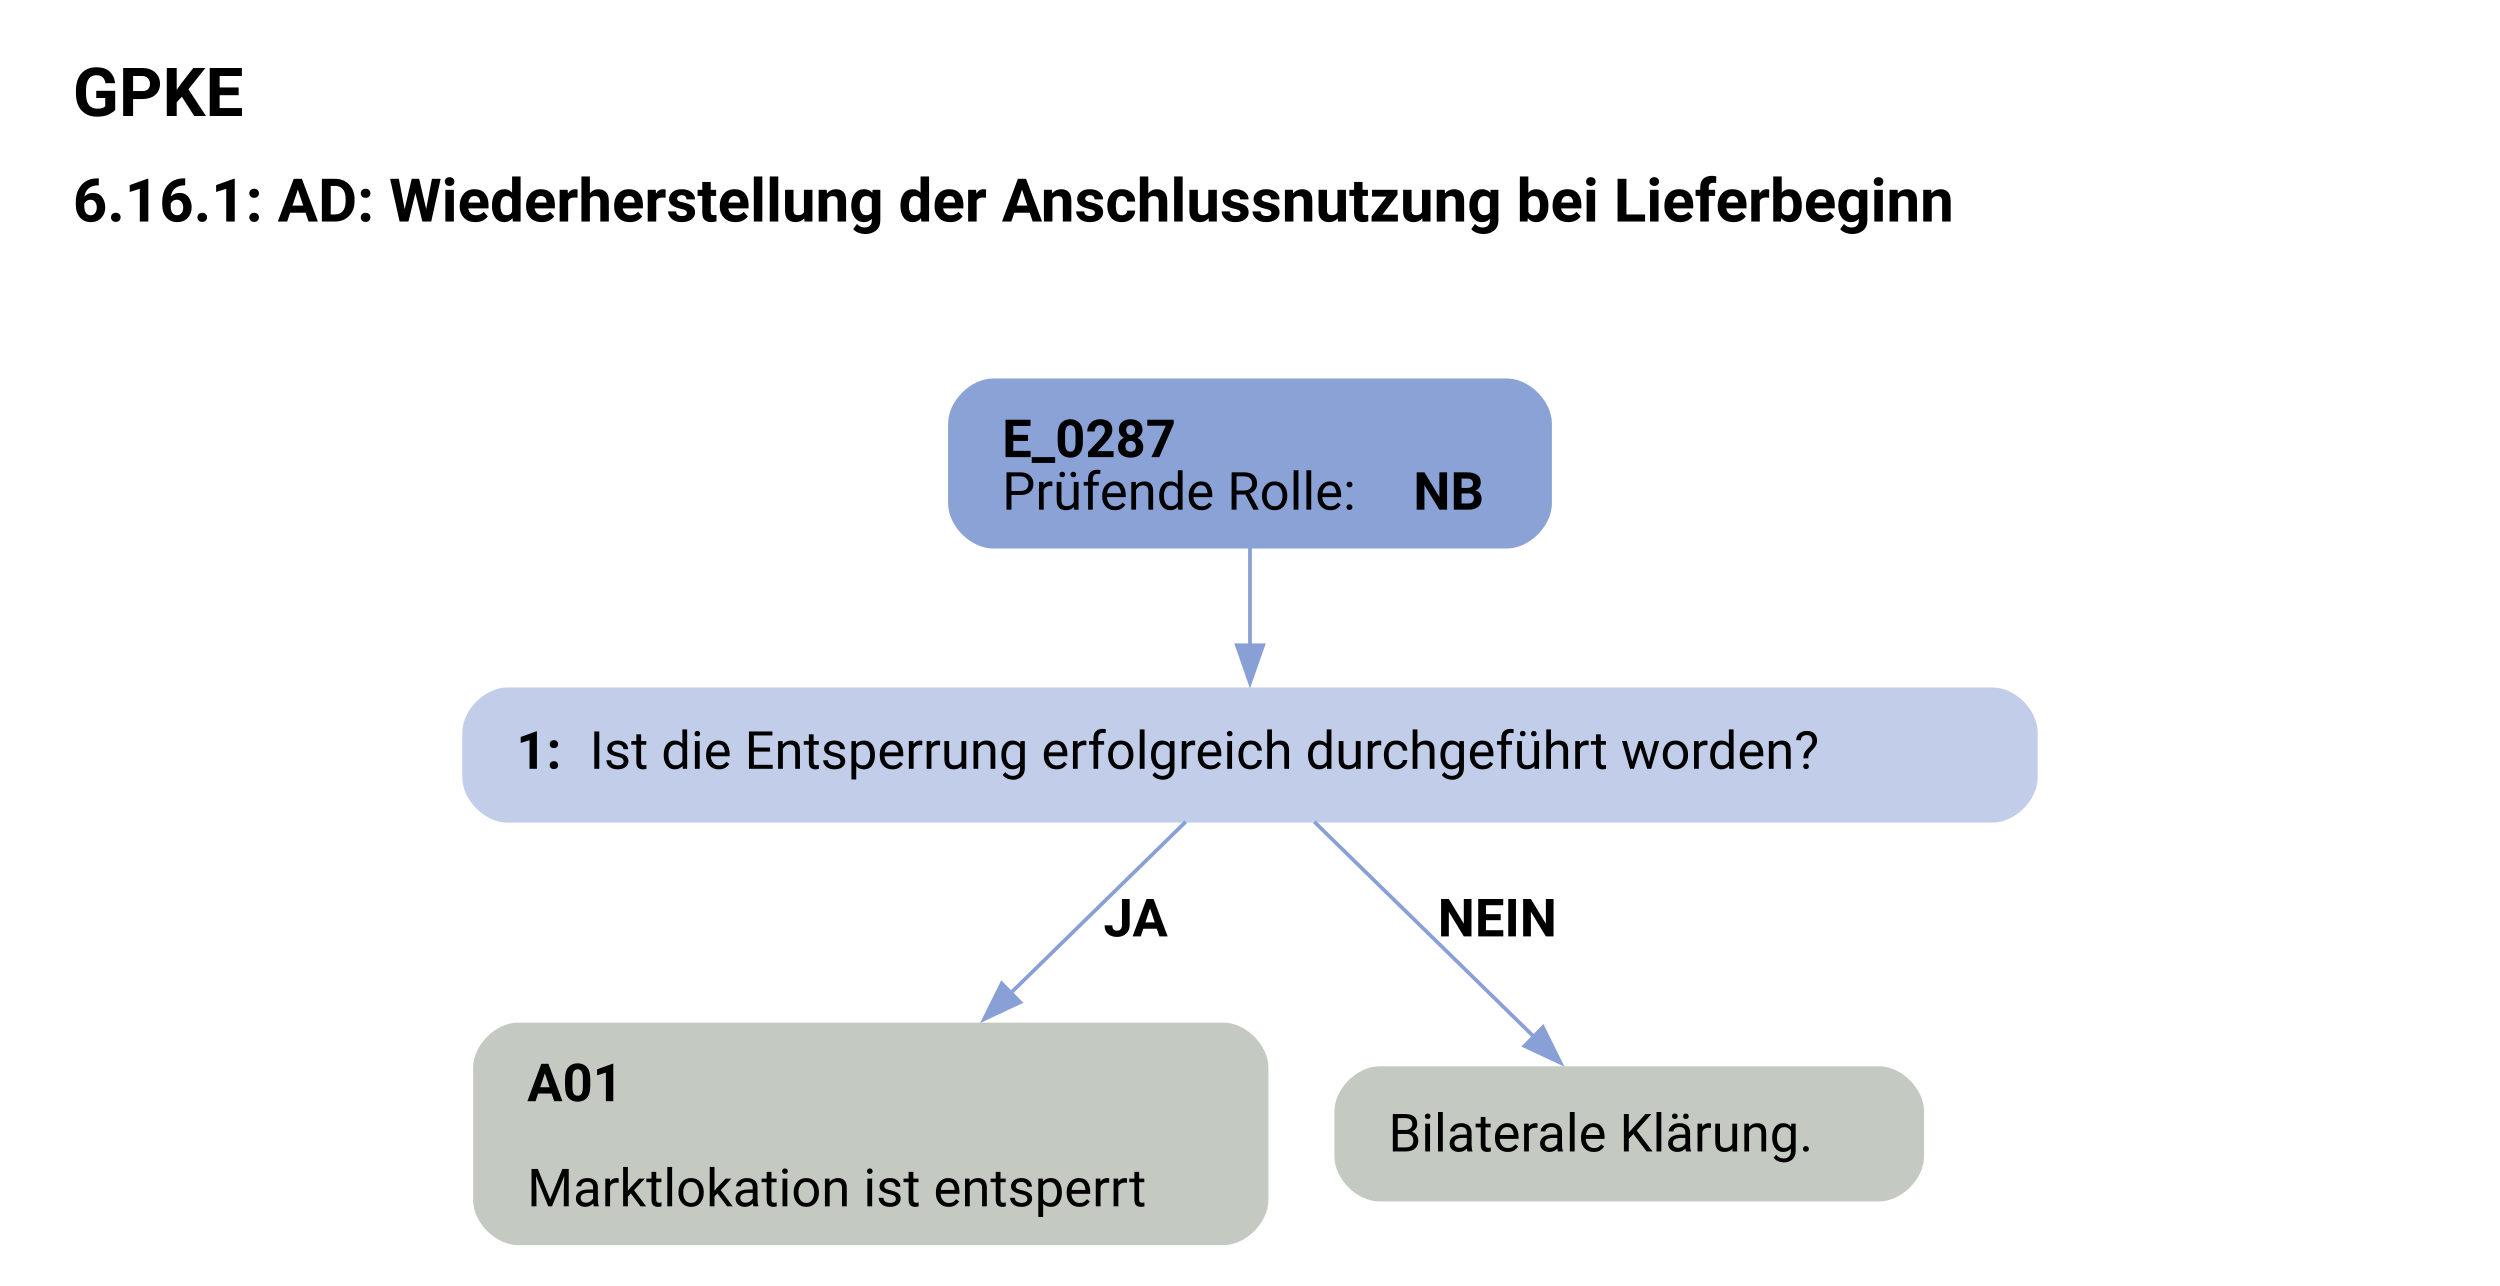
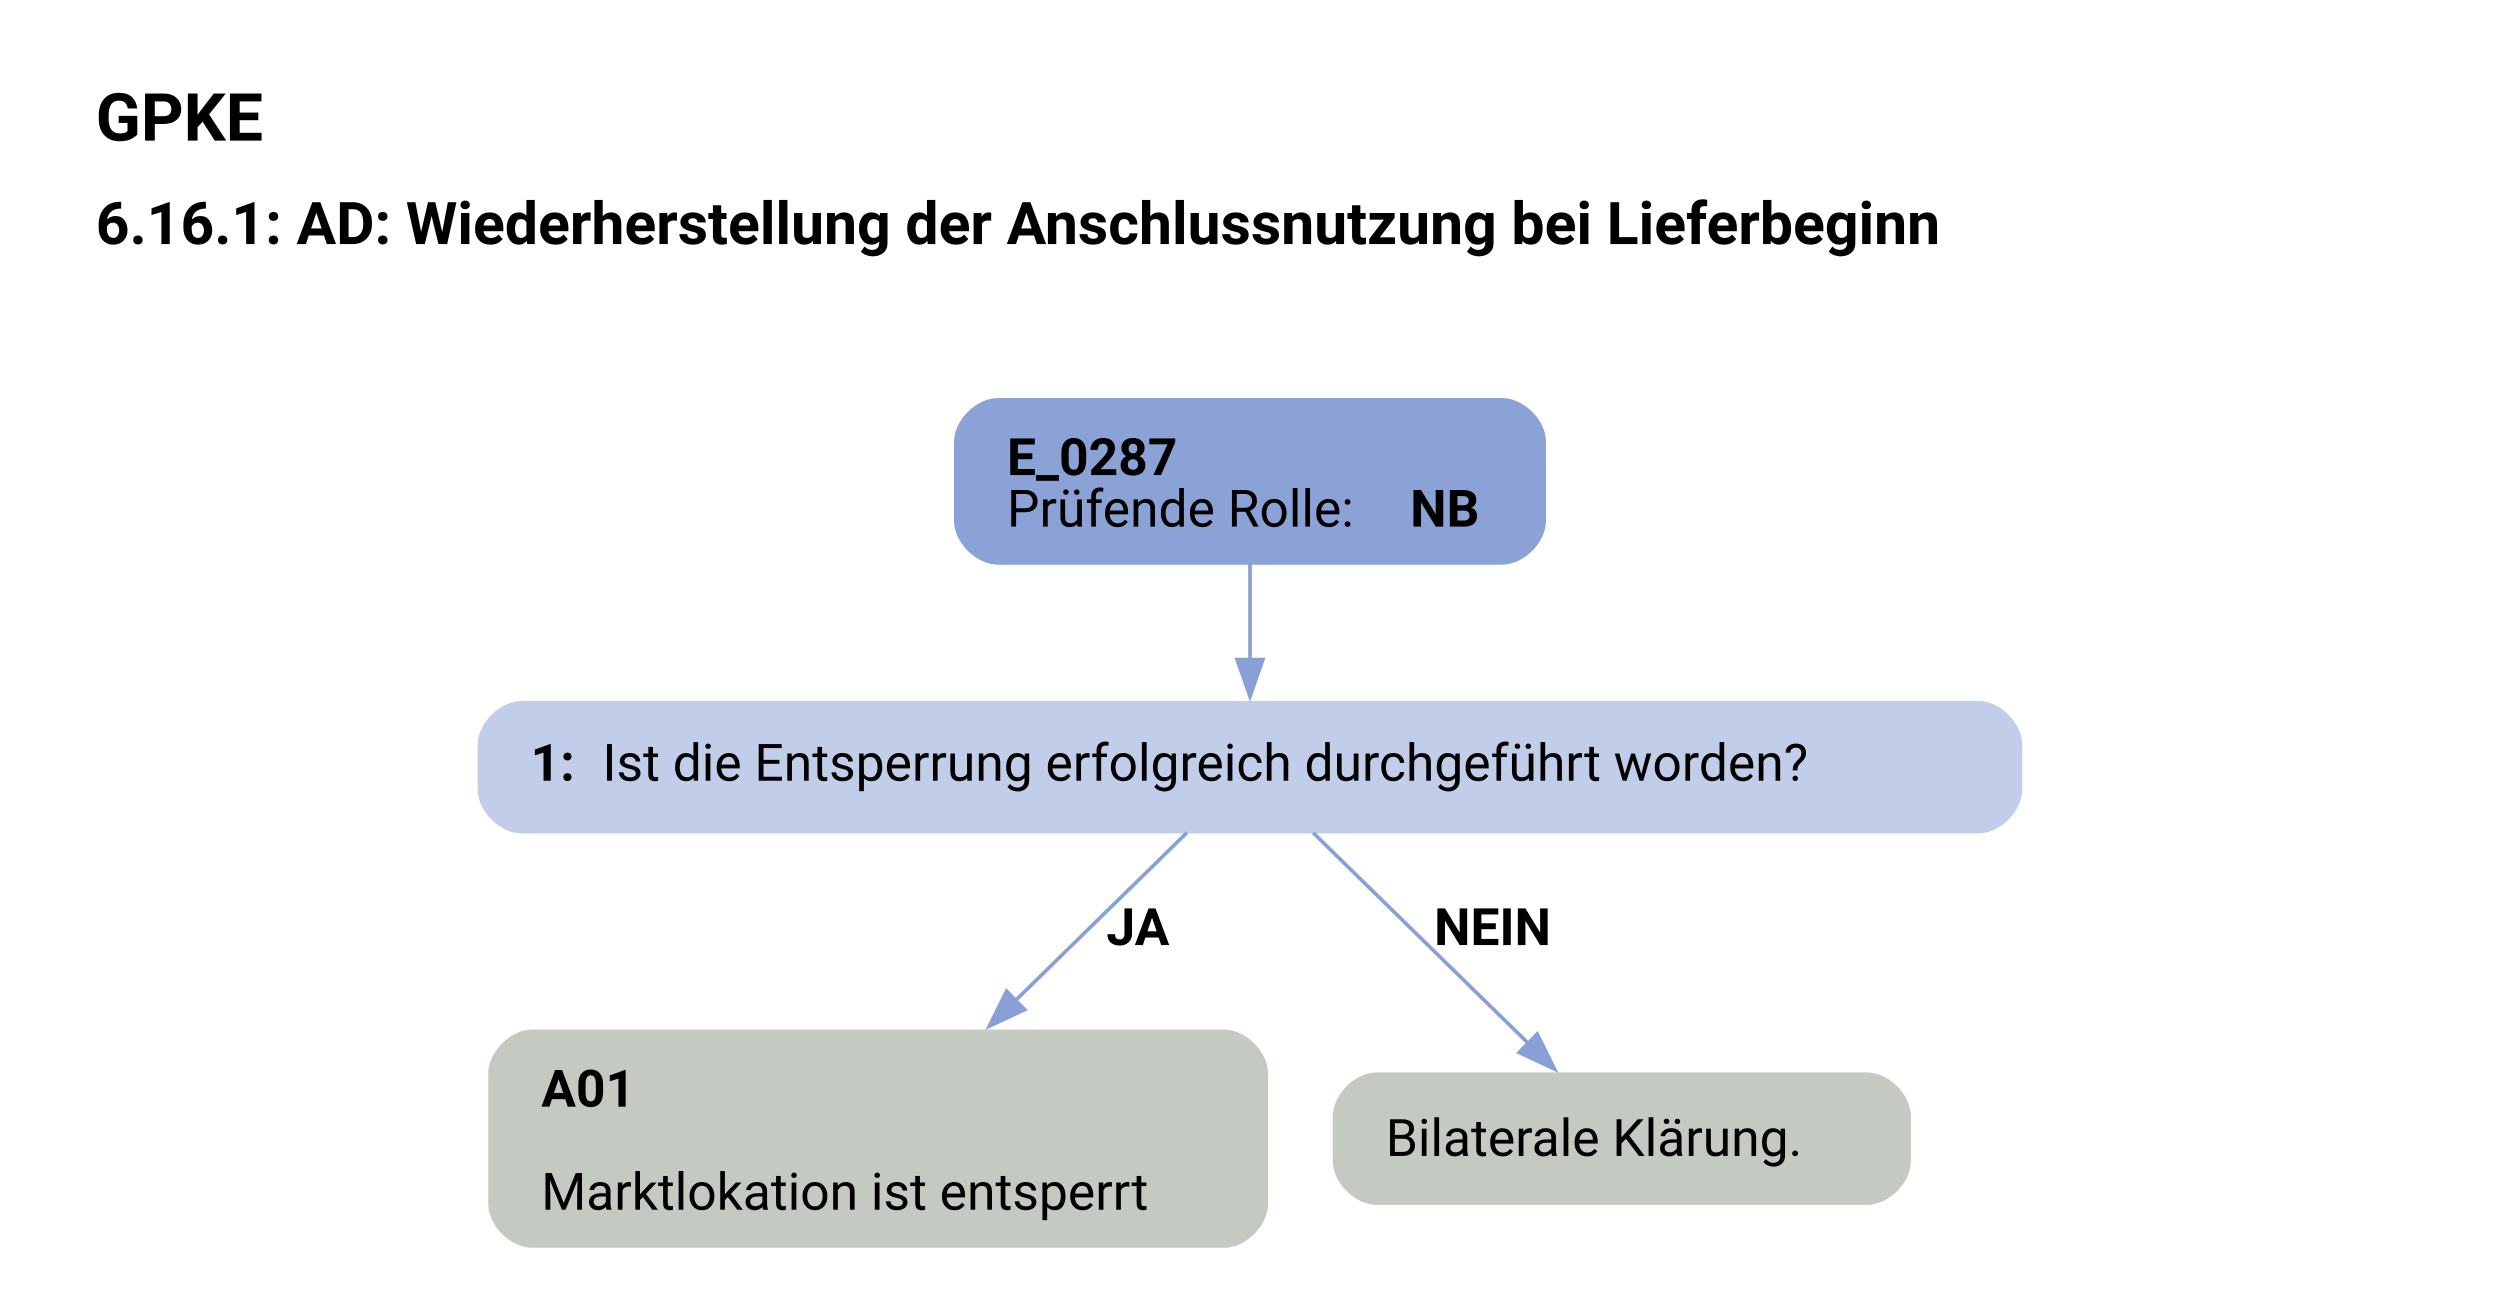
- <svg xmlns="http://www.w3.org/2000/svg" width="665pt" height="342pt" viewBox="0.00 0.00 664.60 342.41">
-   <g id="graph0" class="graph" transform="scale(1 1) rotate(0) translate(10.8 331.61)">
+ <svg xmlns="http://www.w3.org/2000/svg" width="679pt" height="357pt" viewBox="0.00 0.00 679.00 356.81">
+   <g id="graph0" class="graph" transform="scale(1 1) rotate(0) translate(18 338.81)">
    <text text-anchor="start" x="8" y="-300.71" font-family="Roboto, sans-serif" font-weight="bold" font-size="18.00">GPKE</text>
    <text text-anchor="start" x="8" y="-272.61" font-family="Roboto, sans-serif" font-weight="bold" font-size="16.00">6.16.1: AD: Wiederherstellung der Anschlussnutzung bei Lieferbeginn</text>
    <g id="node1" class="node">
      <path fill="#8ba2d7" stroke="black" stroke-width="0" d="M389.9,-230.81C389.9,-230.81 253.1,-230.81 253.1,-230.81 247.1,-230.81 241.1,-224.81 241.1,-218.81 241.1,-218.81 241.1,-197.53 241.1,-197.53 241.1,-191.53 247.1,-185.53 253.1,-185.53 253.1,-185.53 389.9,-185.53 389.9,-185.53 395.9,-185.53 401.9,-191.53 401.9,-197.53 401.9,-197.53 401.9,-218.81 401.9,-218.81 401.9,-224.81 395.9,-230.81 389.9,-230.81" />
      <text text-anchor="start" x="255.5" y="-209.87" font-family="Roboto, sans-serif" font-weight="bold" font-size="14.00">E_0287</text>
      <text text-anchor="start" x="255.5" y="-195.87" font-family="Roboto, sans-serif" font-size="14.00">Prüfende Rolle: </text>
      <text text-anchor="start" x="365" y="-195.87" font-family="Roboto, sans-serif" font-weight="bold" font-size="14.00">NB</text>
    </g>
    <g id="node2" class="node">
      <path fill="#c2cee9" stroke="black" stroke-width="0" d="M519.27,-148.53C519.27,-148.53 123.73,-148.53 123.73,-148.53 117.73,-148.53 111.72,-142.53 111.72,-136.53 111.72,-136.53 111.72,-124.53 111.72,-124.53 111.72,-118.53 117.72,-112.53 123.72,-112.53 123.72,-112.53 519.27,-112.53 519.27,-112.53 525.27,-112.53 531.27,-118.53 531.27,-124.53 531.27,-124.53 531.27,-136.53 531.27,-136.53 531.27,-142.53 525.27,-148.53 519.27,-148.53" />
      <text text-anchor="start" x="126.12" y="-126.86" font-family="Roboto, sans-serif" font-weight="bold" font-size="14.00">1: </text>
      <text text-anchor="start" x="145.62" y="-126.86" font-family="Roboto, sans-serif" font-size="14.00">Ist die Entsperrung erfolgreich durchgeführt worden?</text>
    </g>
    <g id="edge1" class="edge">
      <path fill="none" stroke="#88a0d6" d="M321.5,-185.7C321.5,-177.62 321.5,-168.32 321.5,-159.72" />
      <polygon fill="#88a0d6" stroke="#88a0d6" points="325,-159.76 321.5,-149.76 318,-159.76 325,-159.76" />
    </g>
    <g id="node3" class="node">
      <path fill="#c4cac1" stroke="black" stroke-width="0" d="M314.4,-59.28C314.4,-59.28 126.6,-59.28 126.6,-59.28 120.6,-59.28 114.6,-53.28 114.6,-47.28 114.6,-47.28 114.6,-12 114.6,-12 114.6,-6 120.6,0 126.6,0 126.6,0 314.4,0 314.4,0 320.4,0 326.4,-6 326.4,-12 326.4,-12 326.4,-47.28 326.4,-47.28 326.4,-53.28 320.4,-59.28 314.4,-59.28" />
      <text text-anchor="start" x="129" y="-38.34" font-family="Roboto, sans-serif" font-weight="bold" font-size="14.00">A01</text>
      <text text-anchor="start" x="129" y="-10.34" font-family="Roboto, sans-serif" font-size="14.00">Marktlokation ist entsperrt</text>
    </g>
    <g id="edge2" class="edge">
      <path fill="none" stroke="#88a0d6" d="M304.37,-112.75C291.62,-100.27 273.73,-82.76 257.76,-67.12" />
      <polygon fill="#88a0d6" stroke="#88a0d6" points="260.29,-64.7 250.69,-60.2 255.39,-69.7 260.29,-64.7" />
      <text text-anchor="start" x="282.5" y="-82.23" font-family="Roboto, sans-serif" font-weight="bold" font-size="14.00">JA</text>
    </g>
    <g id="node4" class="node">
      <path fill="#c4cac1" stroke="black" stroke-width="0" d="M489.02,-47.64C489.02,-47.64 355.98,-47.64 355.98,-47.64 349.98,-47.64 343.98,-41.64 343.98,-35.64 343.98,-35.64 343.98,-23.64 343.98,-23.64 343.98,-17.64 349.98,-11.64 355.98,-11.64 355.98,-11.64 489.02,-11.64 489.02,-11.64 495.02,-11.64 501.02,-17.64 501.02,-23.64 501.02,-23.64 501.02,-35.64 501.02,-35.64 501.02,-41.64 495.02,-47.64 489.02,-47.64" />
      <text text-anchor="start" x="358.38" y="-24.96" font-family="Roboto, sans-serif" font-size="14.00">Bilaterale Klärung.</text>
    </g>
    <g id="edge3" class="edge">
      <path fill="none" stroke="#88a0d6" d="M338.63,-112.75C354.74,-96.99 379.04,-73.19 397.35,-55.27" />
      <polygon fill="#88a0d6" stroke="#88a0d6" points="399.5,-58.05 404.2,-48.56 394.61,-53.05 399.5,-58.05" />
      <text text-anchor="start" x="371.5" y="-82.23" font-family="Roboto, sans-serif" font-weight="bold" font-size="14.00">NEIN</text>
    </g>
  </g>
</svg>
